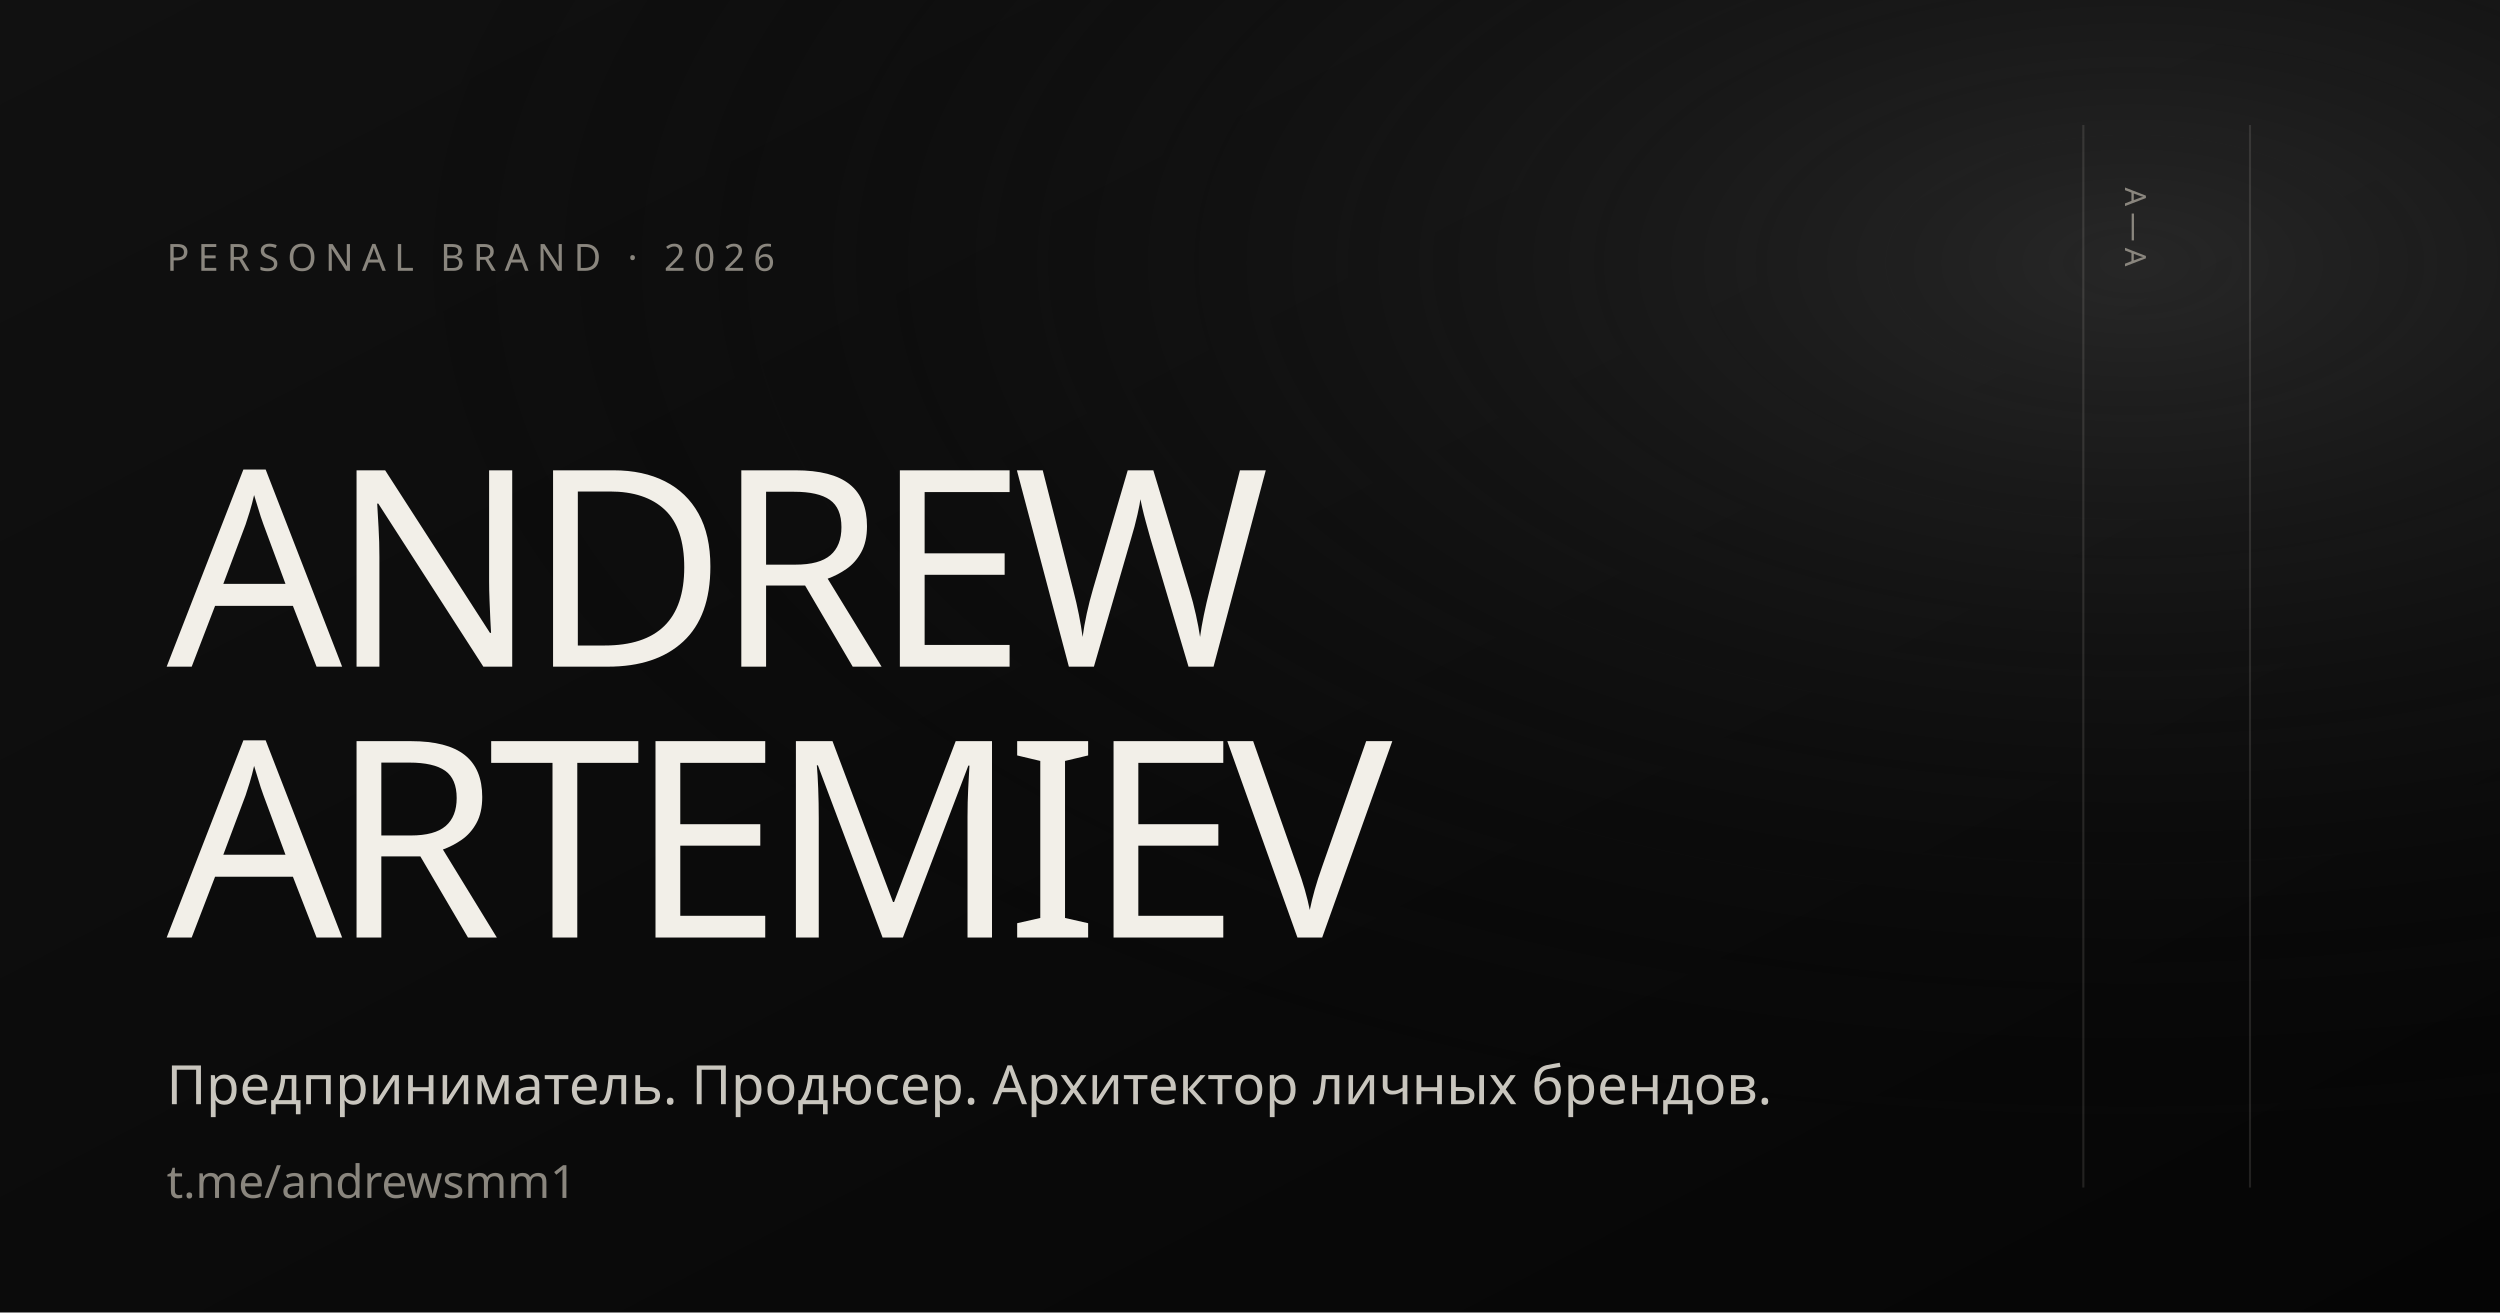
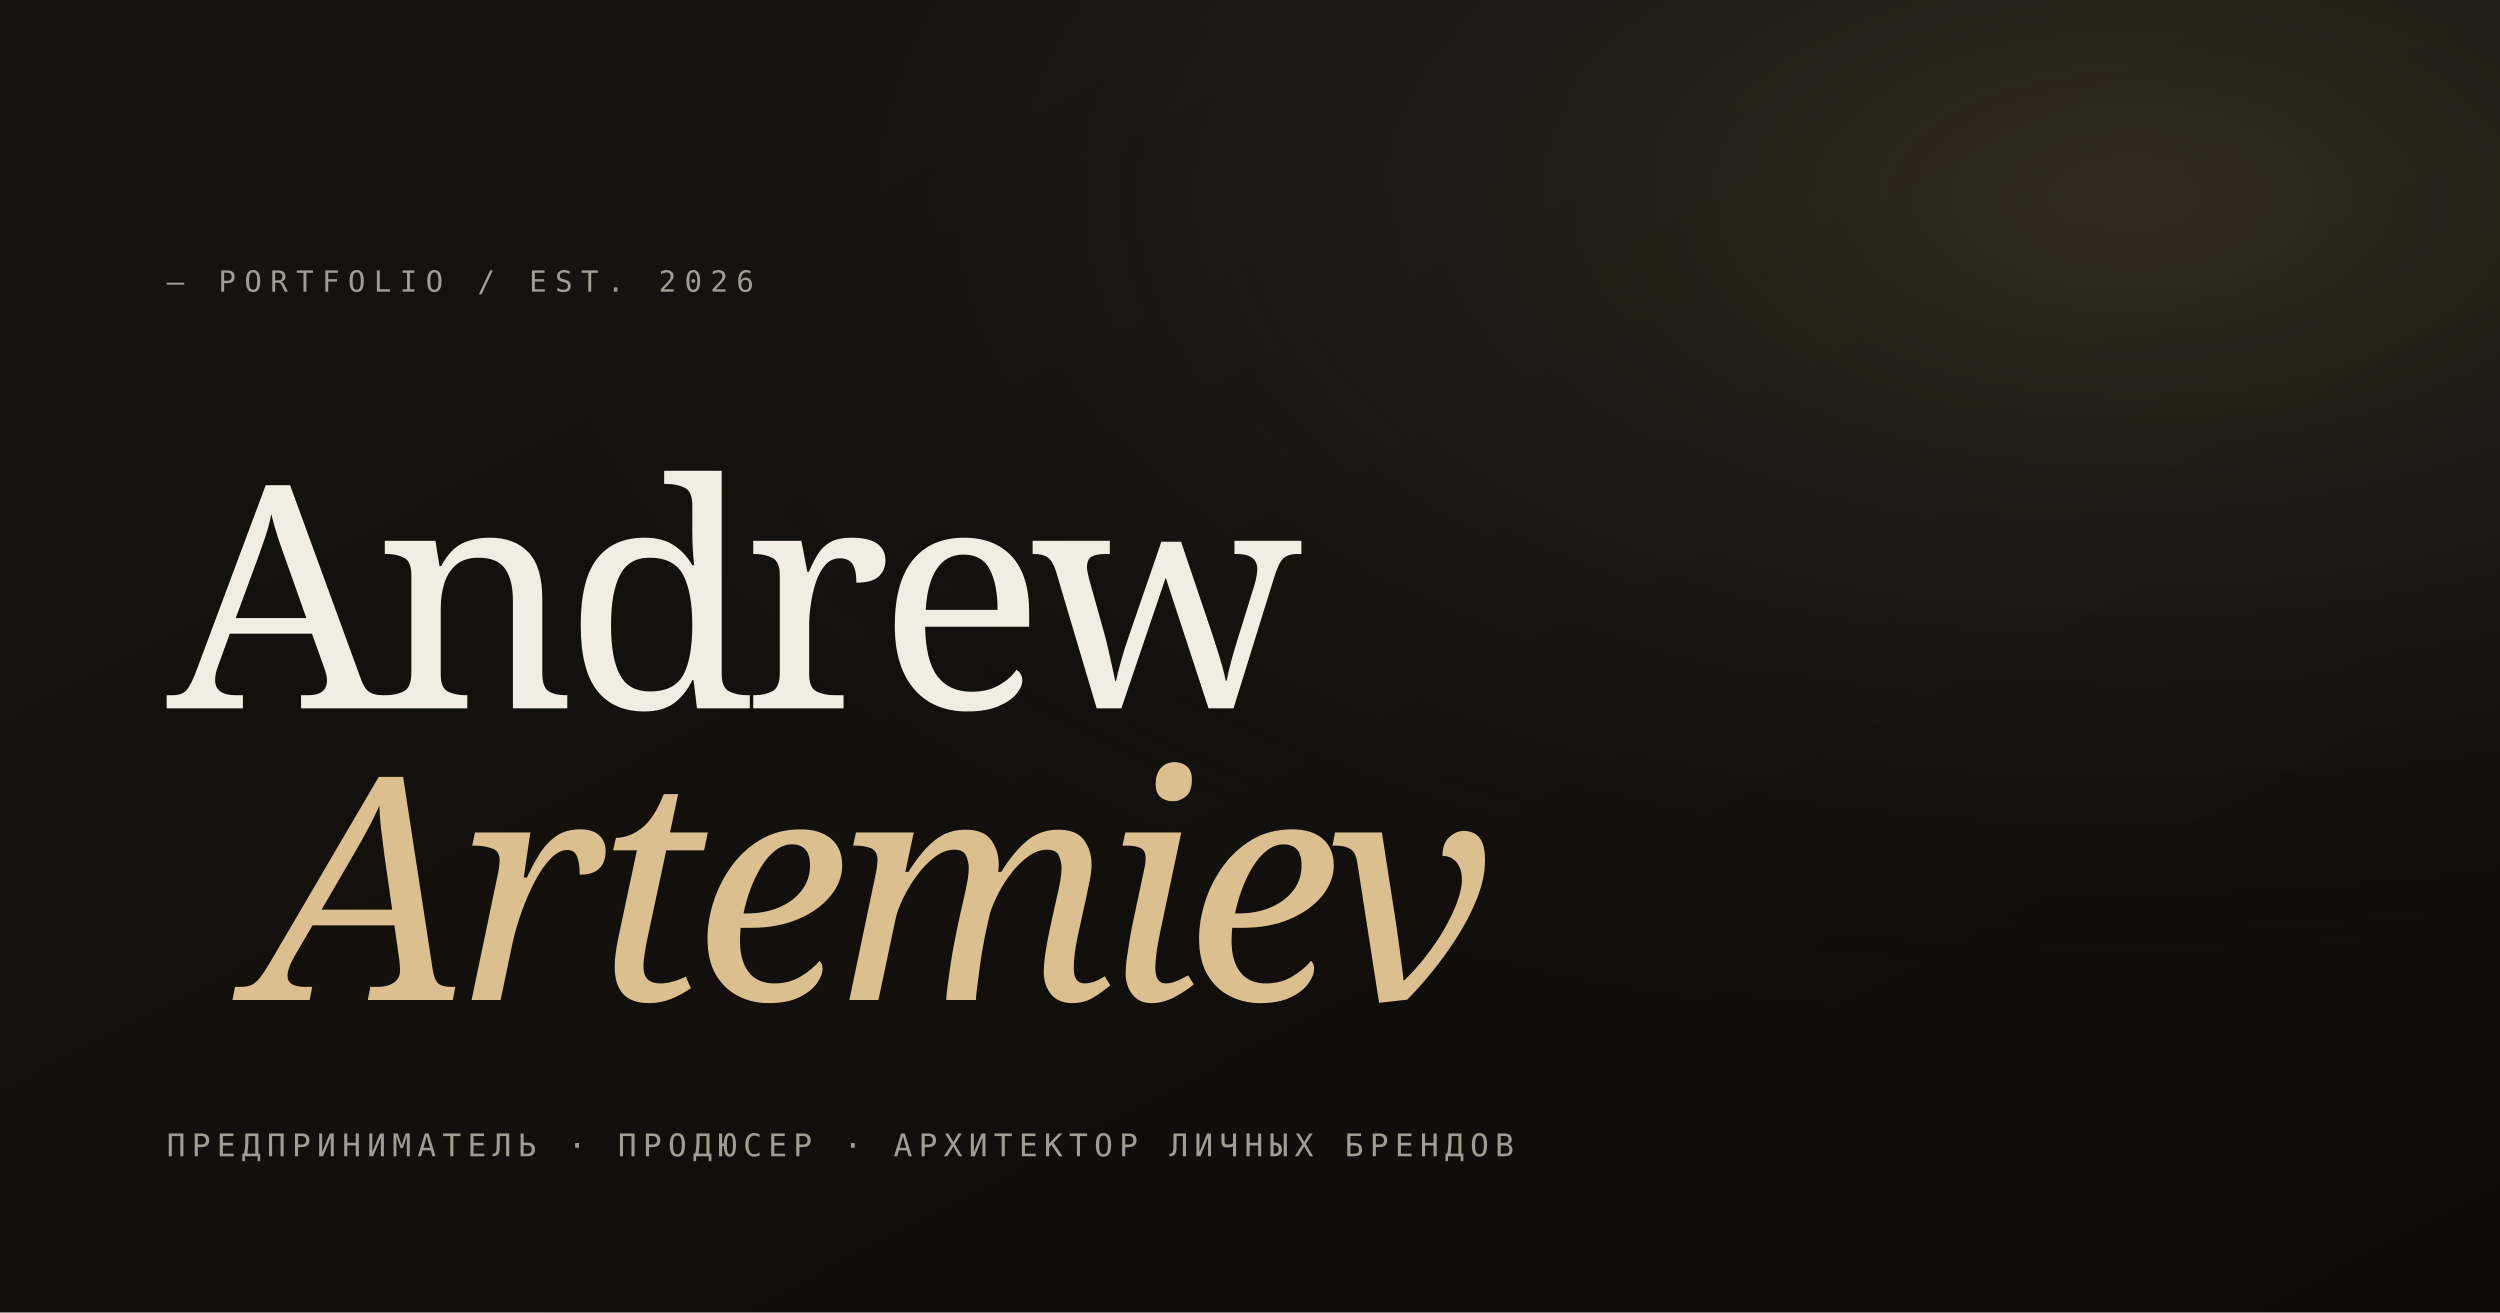
<svg xmlns="http://www.w3.org/2000/svg" viewBox="0 0 1200 630">
  <defs>
    <linearGradient id="bg" x1="0" y1="0" x2="1" y2="1">
-       <stop offset="0" stop-color="#111" />
-       <stop offset="1" stop-color="#050505" />
+       <stop offset="0" stop-color="#17140f" />
+       <stop offset="1" stop-color="#0d0b09" />
    </linearGradient>
-     <radialGradient id="r" cx="0.85" cy="0.2" r="0.7">
-       <stop offset="0" stop-color="#2a2a2a" stop-opacity=".9" />
-       <stop offset="1" stop-color="#050505" stop-opacity="0" />
+     <radialGradient id="glow" cx="0.85" cy="0.15" r="0.7">
+       <stop offset="0" stop-color="#c9a875" stop-opacity=".18" />
+       <stop offset="1" stop-color="#0d0b09" stop-opacity="0" />
    </radialGradient>
  </defs>
  <rect width="1200" height="630" fill="url(#bg)" />
-   <rect width="1200" height="630" fill="url(#r)" />
-   <g font-family="Inter Tight, system-ui, sans-serif" fill="#f2efe8">
-     <text x="80" y="130" font-size="18" letter-spacing="4" fill="#8a867e">PERSONAL BRAND · 2026</text>
-     <text x="80" y="320" font-size="132" font-weight="500" letter-spacing="-6">ANDREW</text>
-     <text x="80" y="450" font-size="132" font-weight="500" letter-spacing="-6">ARTEMIEV</text>
-     <text x="80" y="530" font-size="26" fill="#c9c6be">Предприниматель. Продюсер. Архитектор личных брендов.</text>
-     <text x="80" y="575" font-size="22" fill="#8a867e">t.me/andrewsmm1</text>
+   <rect width="1200" height="630" fill="url(#glow)" />
+   <g fill="#f2ede2" font-family="Fraunces, Georgia, serif">
+     <text x="80" y="140" font-family="'JetBrains Mono', monospace" font-size="14" letter-spacing="4" fill="#a29d92">— PORTFOLIO / EST. 2026</text>
+     <text x="80" y="340" font-size="150" font-weight="400" letter-spacing="-6">Andrew</text>
+     <text x="120" y="480" font-size="150" font-weight="400" font-style="italic" letter-spacing="-6" fill="#dcbf8e">Artemiev</text>
+     <text x="80" y="555" font-family="'JetBrains Mono', monospace" font-size="15" letter-spacing="3" fill="#a29d92">ПРЕДПРИНИМАТЕЛЬ · ПРОДЮСЕР · АРХИТЕКТОР ЛИЧНЫХ БРЕНДОВ</text>
  </g>
-   <g stroke="#f2efe8" stroke-opacity=".12">
-     <line x1="1000" y1="60" x2="1000" y2="570" />
-     <line x1="1080" y1="60" x2="1080" y2="570" />
-   </g>
-   <text x="1020" y="90" font-family="Inter Tight, system-ui, sans-serif" font-size="14" letter-spacing="3" fill="#8a867e" transform="rotate(90 1020,90)">A—A</text>
</svg>
